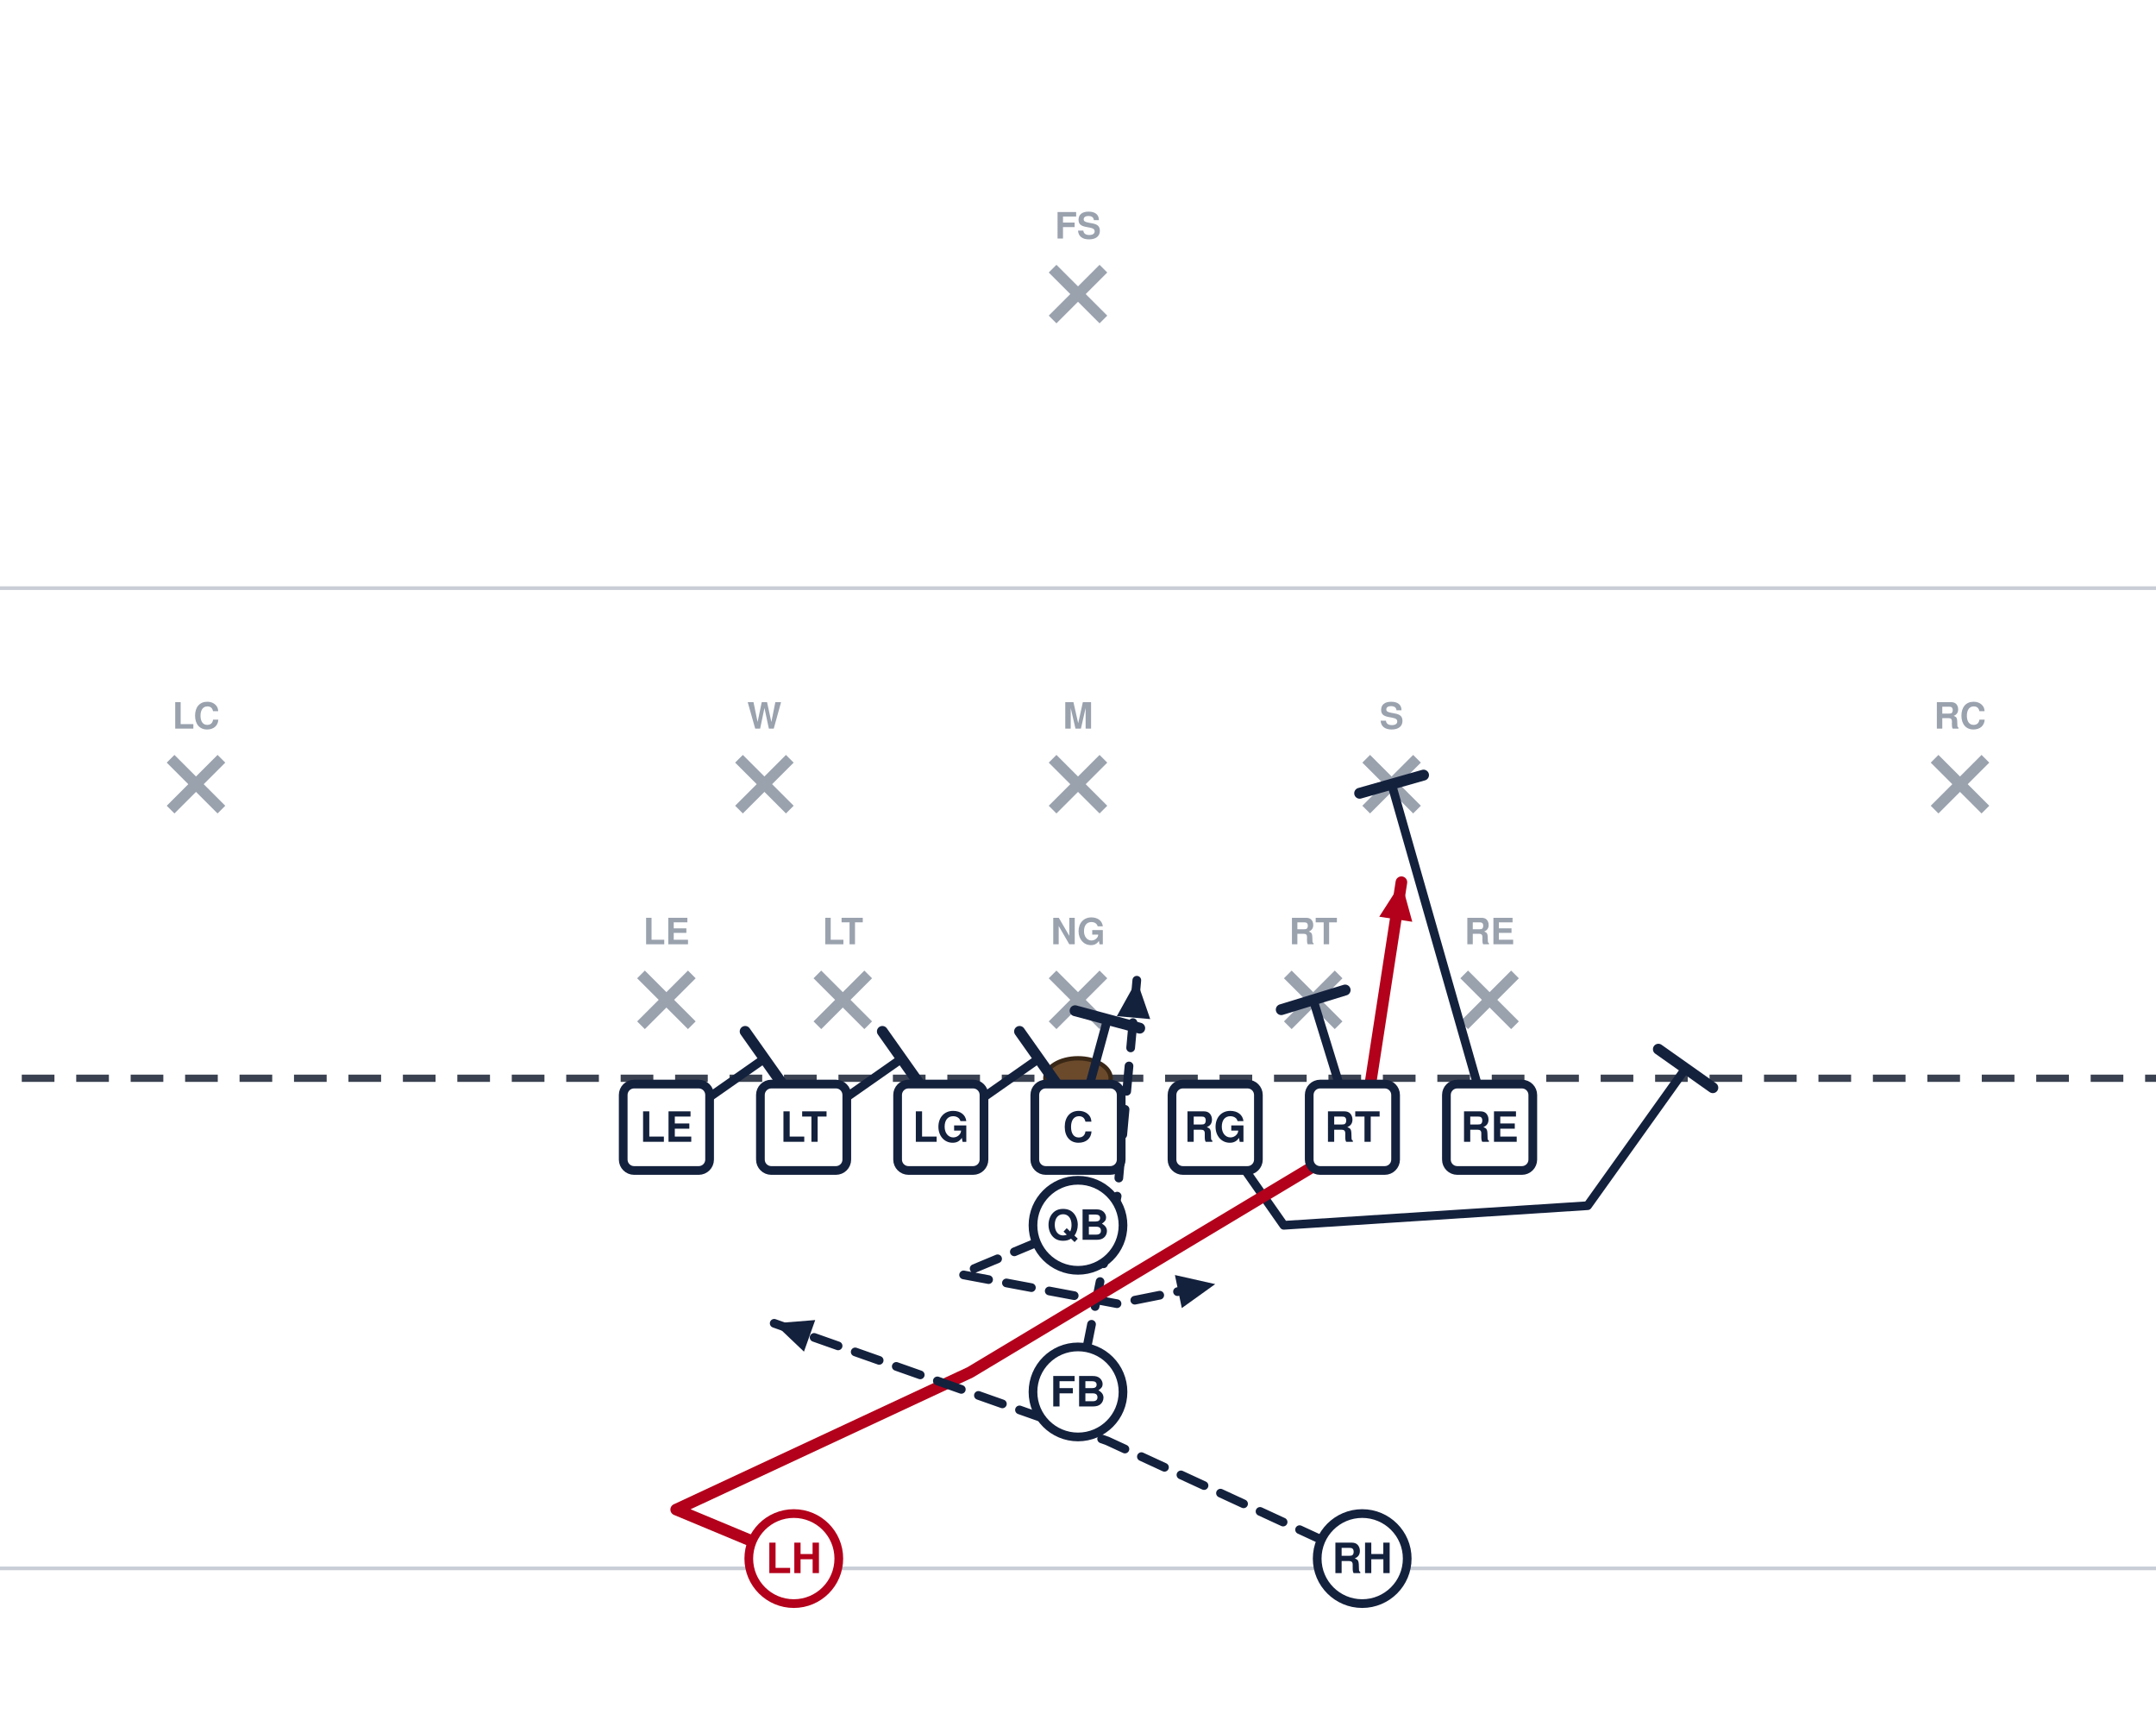
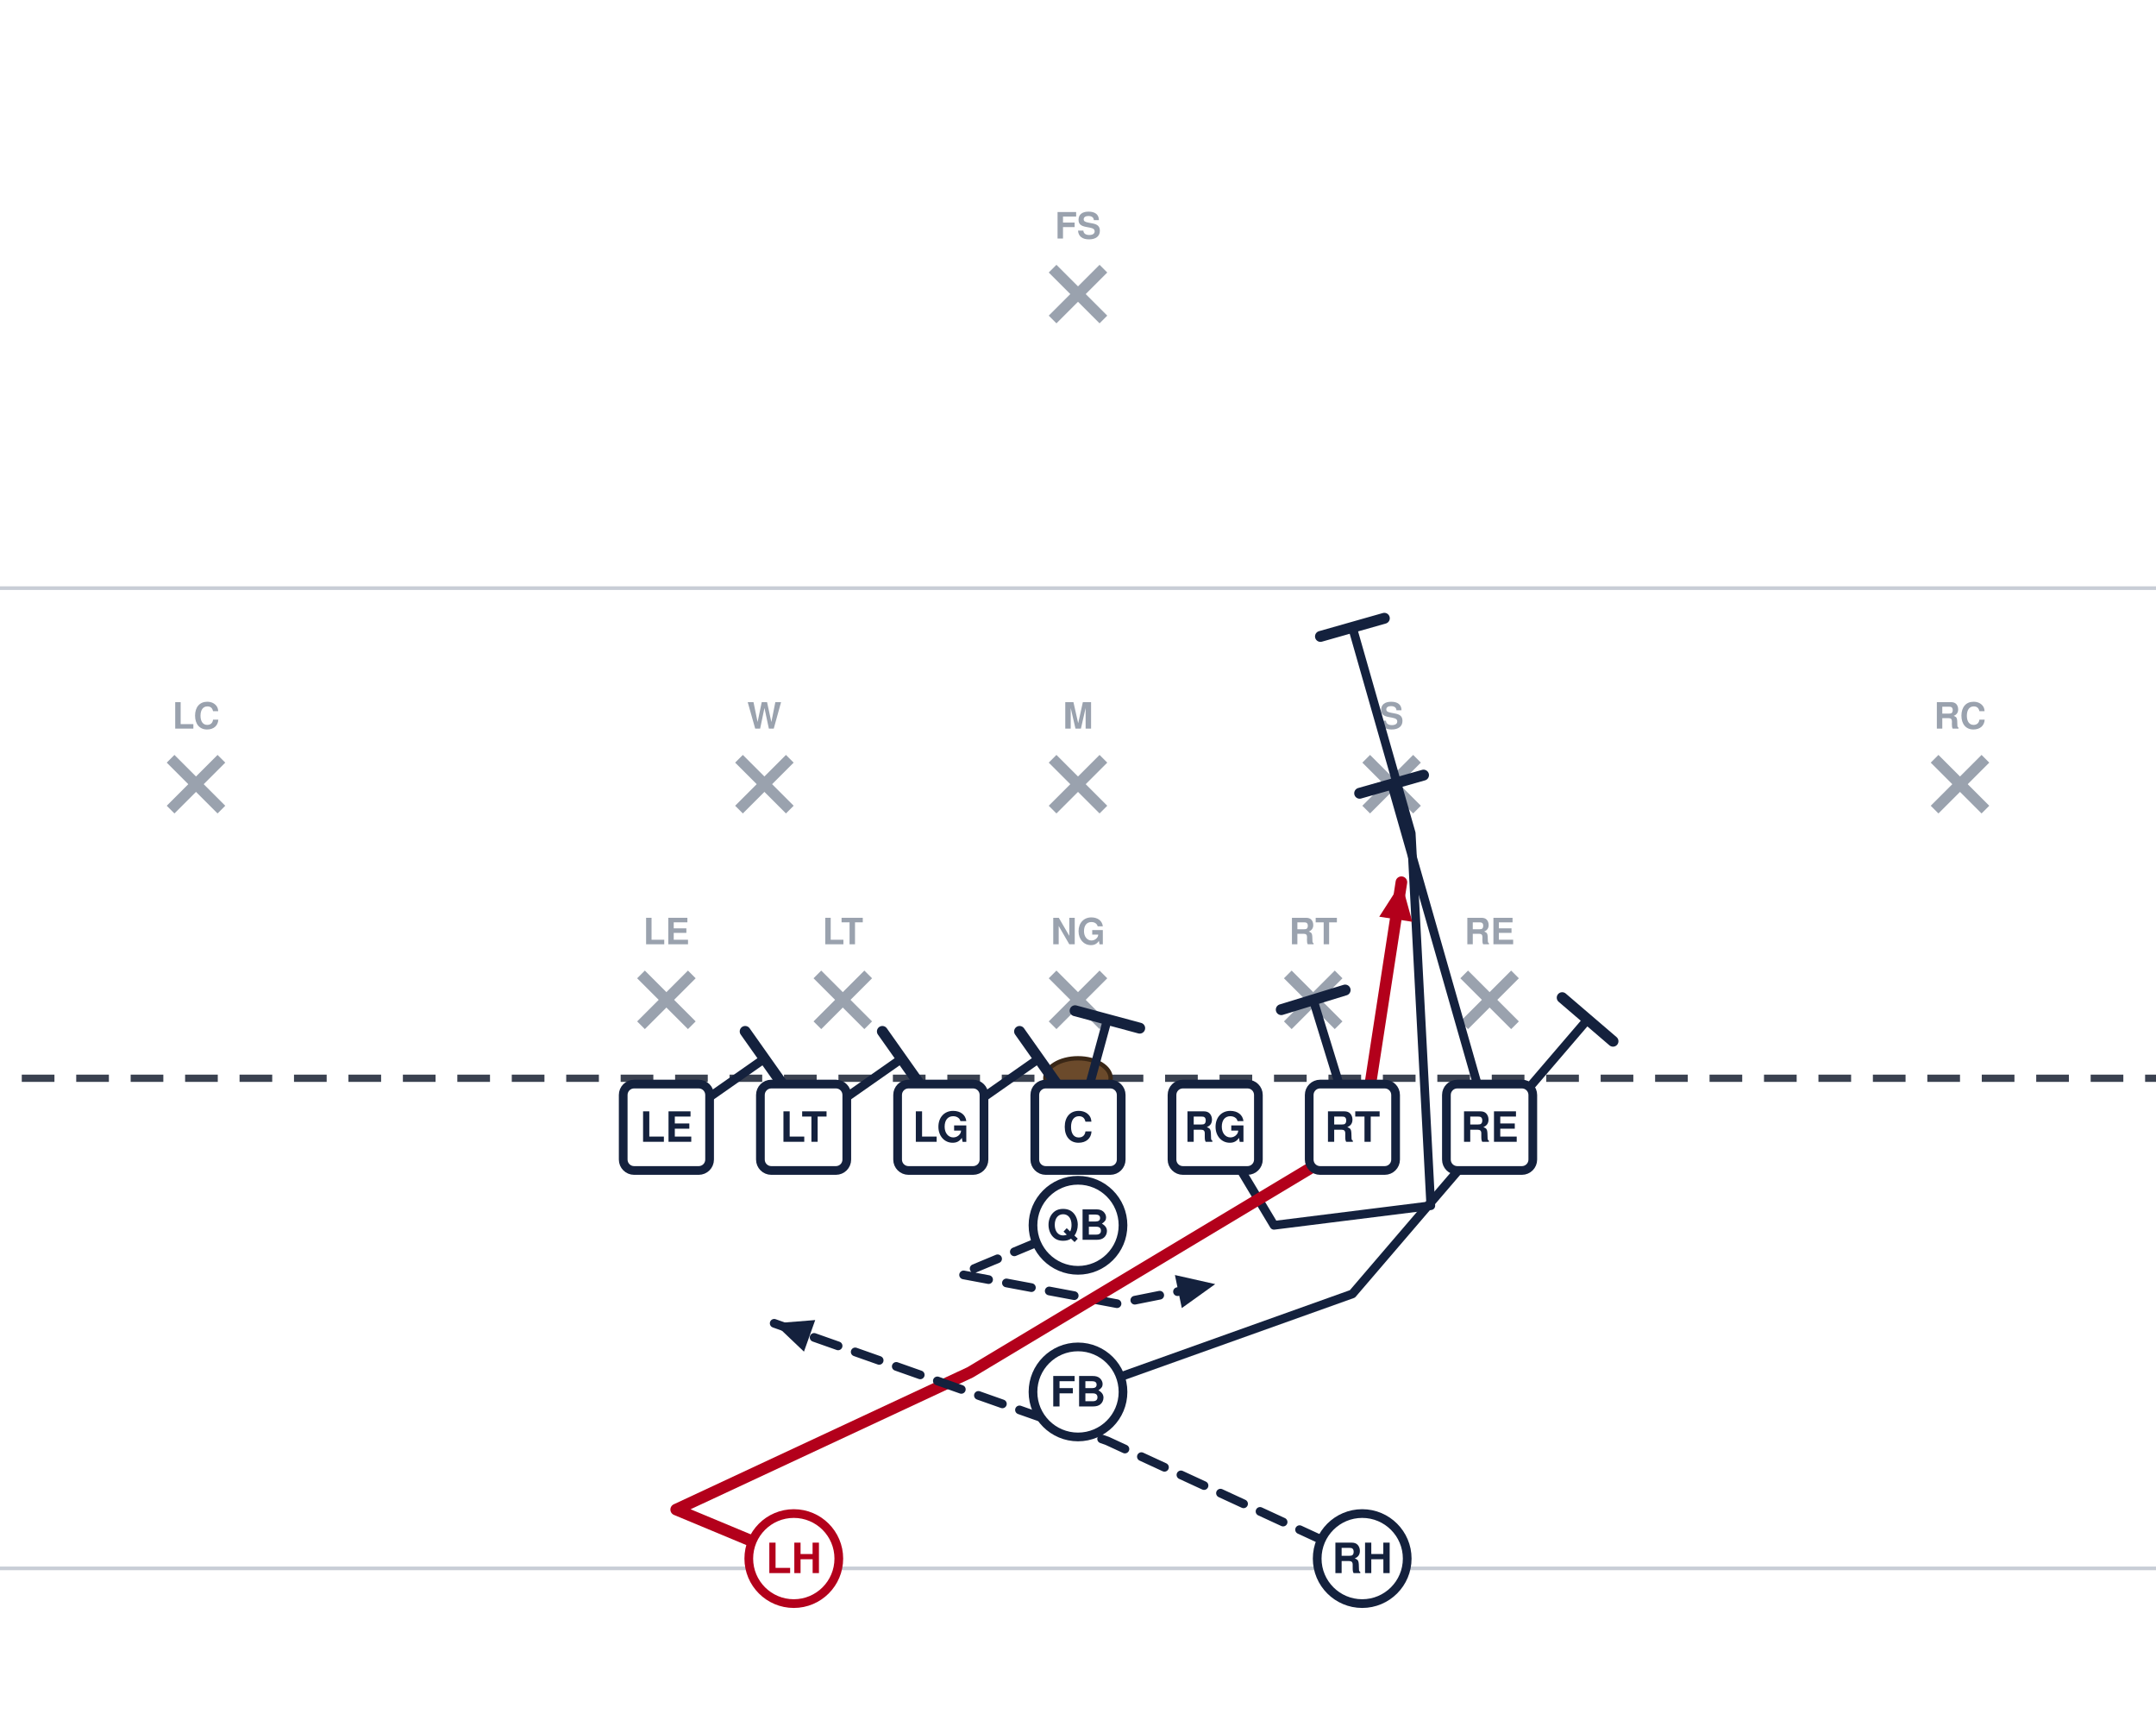
<svg xmlns="http://www.w3.org/2000/svg" width="594" height="472" viewBox="54 27 594 472" font-family="Segoe UI, Helvetica, Arial, sans-serif" role="img">
  <rect x="0" y="0" width="702" height="513" fill="#ffffff" />
  <line x1="0" y1="459.0" x2="702" y2="459.0" stroke="#c8cdd6" stroke-width="1" />
  <line x1="0" y1="189.0" x2="702" y2="189.0" stroke="#c8cdd6" stroke-width="1" />
  <line x1="0" y1="324.0" x2="702" y2="324.0" stroke="#3a4150" stroke-width="2" stroke-dasharray="9 6" />
  <ellipse cx="351.0" cy="324.0" rx="9" ry="5.5" fill="#6b4a2b" stroke="#3a2716" stroke-width="1.2" />
  <line x1="230.6" y1="295.4" x2="244.6" y2="309.4" stroke="#9aa2ae" stroke-width="3" />
  <line x1="244.6" y1="295.4" x2="230.6" y2="309.4" stroke="#9aa2ae" stroke-width="3" />
  <text x="237.6" y="287.1" text-anchor="middle" font-size="10" fill="#9aa2ae" font-weight="600">LE</text>
  <line x1="279.2" y1="295.4" x2="293.2" y2="309.4" stroke="#9aa2ae" stroke-width="3" />
  <line x1="293.2" y1="295.4" x2="279.2" y2="309.4" stroke="#9aa2ae" stroke-width="3" />
  <text x="286.2" y="287.1" text-anchor="middle" font-size="10" fill="#9aa2ae" font-weight="600">LT</text>
  <line x1="344.0" y1="295.4" x2="358.0" y2="309.4" stroke="#9aa2ae" stroke-width="3" />
  <line x1="358.0" y1="295.4" x2="344.0" y2="309.4" stroke="#9aa2ae" stroke-width="3" />
  <text x="351.0" y="287.1" text-anchor="middle" font-size="10" fill="#9aa2ae" font-weight="600">NG</text>
  <line x1="408.8" y1="295.4" x2="422.8" y2="309.4" stroke="#9aa2ae" stroke-width="3" />
  <line x1="422.8" y1="295.4" x2="408.8" y2="309.4" stroke="#9aa2ae" stroke-width="3" />
  <text x="415.8" y="287.1" text-anchor="middle" font-size="10" fill="#9aa2ae" font-weight="600">RT</text>
  <line x1="457.4" y1="295.4" x2="471.4" y2="309.4" stroke="#9aa2ae" stroke-width="3" />
  <line x1="471.4" y1="295.4" x2="457.4" y2="309.4" stroke="#9aa2ae" stroke-width="3" />
  <text x="464.4" y="287.1" text-anchor="middle" font-size="10" fill="#9aa2ae" font-weight="600">RE</text>
  <line x1="257.6" y1="236.0" x2="271.6" y2="250.0" stroke="#9aa2ae" stroke-width="3" />
  <line x1="271.6" y1="236.0" x2="257.6" y2="250.0" stroke="#9aa2ae" stroke-width="3" />
  <text x="264.6" y="227.7" text-anchor="middle" font-size="10" fill="#9aa2ae" font-weight="600">W</text>
  <line x1="344.0" y1="236.0" x2="358.0" y2="250.0" stroke="#9aa2ae" stroke-width="3" />
  <line x1="358.0" y1="236.0" x2="344.0" y2="250.0" stroke="#9aa2ae" stroke-width="3" />
  <text x="351.0" y="227.7" text-anchor="middle" font-size="10" fill="#9aa2ae" font-weight="600">M</text>
  <line x1="430.4" y1="236.0" x2="444.4" y2="250.0" stroke="#9aa2ae" stroke-width="3" />
  <line x1="444.4" y1="236.0" x2="430.4" y2="250.0" stroke="#9aa2ae" stroke-width="3" />
  <text x="437.4" y="227.7" text-anchor="middle" font-size="10" fill="#9aa2ae" font-weight="600">S</text>
  <line x1="101.0" y1="236.0" x2="115.0" y2="250.0" stroke="#9aa2ae" stroke-width="3" />
  <line x1="115.0" y1="236.0" x2="101.0" y2="250.0" stroke="#9aa2ae" stroke-width="3" />
  <text x="108.0" y="227.7" text-anchor="middle" font-size="10" fill="#9aa2ae" font-weight="600">LC</text>
  <line x1="587.0" y1="236.0" x2="601.0" y2="250.0" stroke="#9aa2ae" stroke-width="3" />
  <line x1="601.0" y1="236.0" x2="587.0" y2="250.0" stroke="#9aa2ae" stroke-width="3" />
  <text x="594.0" y="227.7" text-anchor="middle" font-size="10" fill="#9aa2ae" font-weight="600">RC</text>
  <line x1="344.0" y1="101.0" x2="358.0" y2="115.0" stroke="#9aa2ae" stroke-width="3" />
  <line x1="358.0" y1="101.0" x2="344.0" y2="115.0" stroke="#9aa2ae" stroke-width="3" />
  <text x="351.0" y="92.7" text-anchor="middle" font-size="10" fill="#9aa2ae" font-weight="600">FS</text>
  <path d="M237.6,337.5 L264.6,318.6" fill="none" stroke="#14213d" stroke-width="2.4" stroke-linecap="round" stroke-linejoin="round" />
  <line x1="259.3" y1="311.1" x2="269.9" y2="326.1" stroke="#14213d" stroke-width="3.0" stroke-linecap="round" />
  <path d="M275.4,337.5 L302.4,318.6" fill="none" stroke="#14213d" stroke-width="2.4" stroke-linecap="round" stroke-linejoin="round" />
  <line x1="297.1" y1="311.1" x2="307.7" y2="326.1" stroke="#14213d" stroke-width="3.0" stroke-linecap="round" />
  <path d="M313.2,337.5 L340.2,318.6" fill="none" stroke="#14213d" stroke-width="2.4" stroke-linecap="round" stroke-linejoin="round" />
  <line x1="334.9" y1="311.1" x2="345.5" y2="326.1" stroke="#14213d" stroke-width="3.0" stroke-linecap="round" />
  <path d="M351.0,337.5 L359.1,307.8" fill="none" stroke="#14213d" stroke-width="2.4" stroke-linecap="round" stroke-linejoin="round" />
  <line x1="350.2" y1="305.4" x2="368.0" y2="310.2" stroke="#14213d" stroke-width="3.0" stroke-linecap="round" />
-   <path d="M388.8,337.5 L407.7,364.5 L491.4,359.1 L518.4,321.3" fill="none" stroke="#14213d" stroke-width="2.4" stroke-linecap="round" stroke-linejoin="round" />
-   <line x1="510.9" y1="316.0" x2="525.9" y2="326.6" stroke="#14213d" stroke-width="3.0" stroke-linecap="round" />
+   <path d="M388.8,337.5 L405.0,364.5 L448.2,359.1 L442.8,256.5 L426.6,199.8" fill="none" stroke="#14213d" stroke-width="2.4" stroke-linecap="round" stroke-linejoin="round" />
+   <line x1="417.8" y1="202.3" x2="435.4" y2="197.3" stroke="#14213d" stroke-width="3.0" stroke-linecap="round" />
  <path d="M426.6,337.5 L415.8,302.4" fill="none" stroke="#14213d" stroke-width="2.4" stroke-linecap="round" stroke-linejoin="round" />
  <line x1="407.0" y1="305.1" x2="424.6" y2="299.7" stroke="#14213d" stroke-width="3.0" stroke-linecap="round" />
  <path d="M464.4,337.5 L437.4,243.0" fill="none" stroke="#14213d" stroke-width="2.4" stroke-linecap="round" stroke-linejoin="round" />
  <line x1="428.6" y1="245.5" x2="446.2" y2="240.5" stroke="#14213d" stroke-width="3.0" stroke-linecap="round" />
  <path d="M351.0,364.5 L318.6,378.0 L361.8,386.1 L388.8,380.7" fill="none" stroke="#14213d" stroke-width="2.4" stroke-linecap="round" stroke-linejoin="round" stroke-dasharray="7 5" />
  <polygon points="388.8,380.7 379.6,387.3 377.7,378.2" fill="#14213d" />
-   <path d="M351.0,410.4 L361.8,356.4 L367.2,297.0" fill="none" stroke="#14213d" stroke-width="2.4" stroke-linecap="round" stroke-linejoin="round" stroke-dasharray="7 5" />
-   <polygon points="367.2,297.0 370.9,307.7 361.7,306.9" fill="#14213d" />
+   <path d="M351.0,410.4 L426.6,383.4 L491.4,307.8" fill="none" stroke="#14213d" stroke-width="2.4" stroke-linecap="round" stroke-linejoin="round" />
+   <line x1="484.4" y1="301.8" x2="498.4" y2="313.8" stroke="#14213d" stroke-width="3.0" stroke-linecap="round" />
  <path d="M272.7,456.3 L240.3,442.8 L321.3,405.0 L429.3,340.2 L440.1,270.0" fill="none" stroke="#b3001b" stroke-width="3.2" stroke-linecap="round" stroke-linejoin="round" />
  <polygon points="440.1,270.0 443.1,280.9 434.0,279.5" fill="#b3001b" />
  <path d="M429.3,456.3 L359.1,423.9 L267.3,391.5" fill="none" stroke="#14213d" stroke-width="2.4" stroke-linecap="round" stroke-linejoin="round" stroke-dasharray="7 5" />
  <polygon points="267.3,391.5 278.6,390.6 275.5,399.3" fill="#14213d" />
  <rect x="225.7" y="325.6" width="23.8" height="23.8" rx="3" fill="#ffffff" stroke="#14213d" stroke-width="2.4" />
  <text x="237.6" y="341.5" text-anchor="middle" font-size="11.5" font-weight="700" fill="#14213d">LE</text>
  <rect x="263.5" y="325.6" width="23.8" height="23.8" rx="3" fill="#ffffff" stroke="#14213d" stroke-width="2.4" />
  <text x="275.4" y="341.5" text-anchor="middle" font-size="11.5" font-weight="700" fill="#14213d">LT</text>
  <rect x="301.3" y="325.6" width="23.8" height="23.8" rx="3" fill="#ffffff" stroke="#14213d" stroke-width="2.4" />
  <text x="313.2" y="341.5" text-anchor="middle" font-size="11.5" font-weight="700" fill="#14213d">LG</text>
  <rect x="339.1" y="325.6" width="23.8" height="23.8" rx="3" fill="#ffffff" stroke="#14213d" stroke-width="2.4" />
  <text x="351.0" y="341.5" text-anchor="middle" font-size="11.5" font-weight="700" fill="#14213d">C</text>
  <rect x="376.9" y="325.6" width="23.8" height="23.8" rx="3" fill="#ffffff" stroke="#14213d" stroke-width="2.4" />
  <text x="388.8" y="341.5" text-anchor="middle" font-size="11.5" font-weight="700" fill="#14213d">RG</text>
  <rect x="414.7" y="325.6" width="23.8" height="23.8" rx="3" fill="#ffffff" stroke="#14213d" stroke-width="2.4" />
  <text x="426.6" y="341.5" text-anchor="middle" font-size="11.5" font-weight="700" fill="#14213d">RT</text>
  <rect x="452.5" y="325.6" width="23.8" height="23.8" rx="3" fill="#ffffff" stroke="#14213d" stroke-width="2.4" />
  <text x="464.4" y="341.5" text-anchor="middle" font-size="11.5" font-weight="700" fill="#14213d">RE</text>
  <circle cx="351.0" cy="364.5" r="12.4" fill="#ffffff" stroke="#14213d" stroke-width="2.4" />
  <text x="351.0" y="368.5" text-anchor="middle" font-size="11.5" font-weight="700" fill="#14213d">QB</text>
  <circle cx="351.0" cy="410.4" r="12.4" fill="#ffffff" stroke="#14213d" stroke-width="2.4" />
  <text x="351.0" y="414.4" text-anchor="middle" font-size="11.5" font-weight="700" fill="#14213d">FB</text>
  <circle cx="272.7" cy="456.3" r="12.4" fill="#ffffff" stroke="#b3001b" stroke-width="2.4" />
  <text x="272.7" y="460.3" text-anchor="middle" font-size="11.5" font-weight="700" fill="#b3001b">LH</text>
  <circle cx="429.3" cy="456.3" r="12.4" fill="#ffffff" stroke="#14213d" stroke-width="2.4" />
  <text x="429.3" y="460.3" text-anchor="middle" font-size="11.5" font-weight="700" fill="#14213d">RH</text>
</svg>
